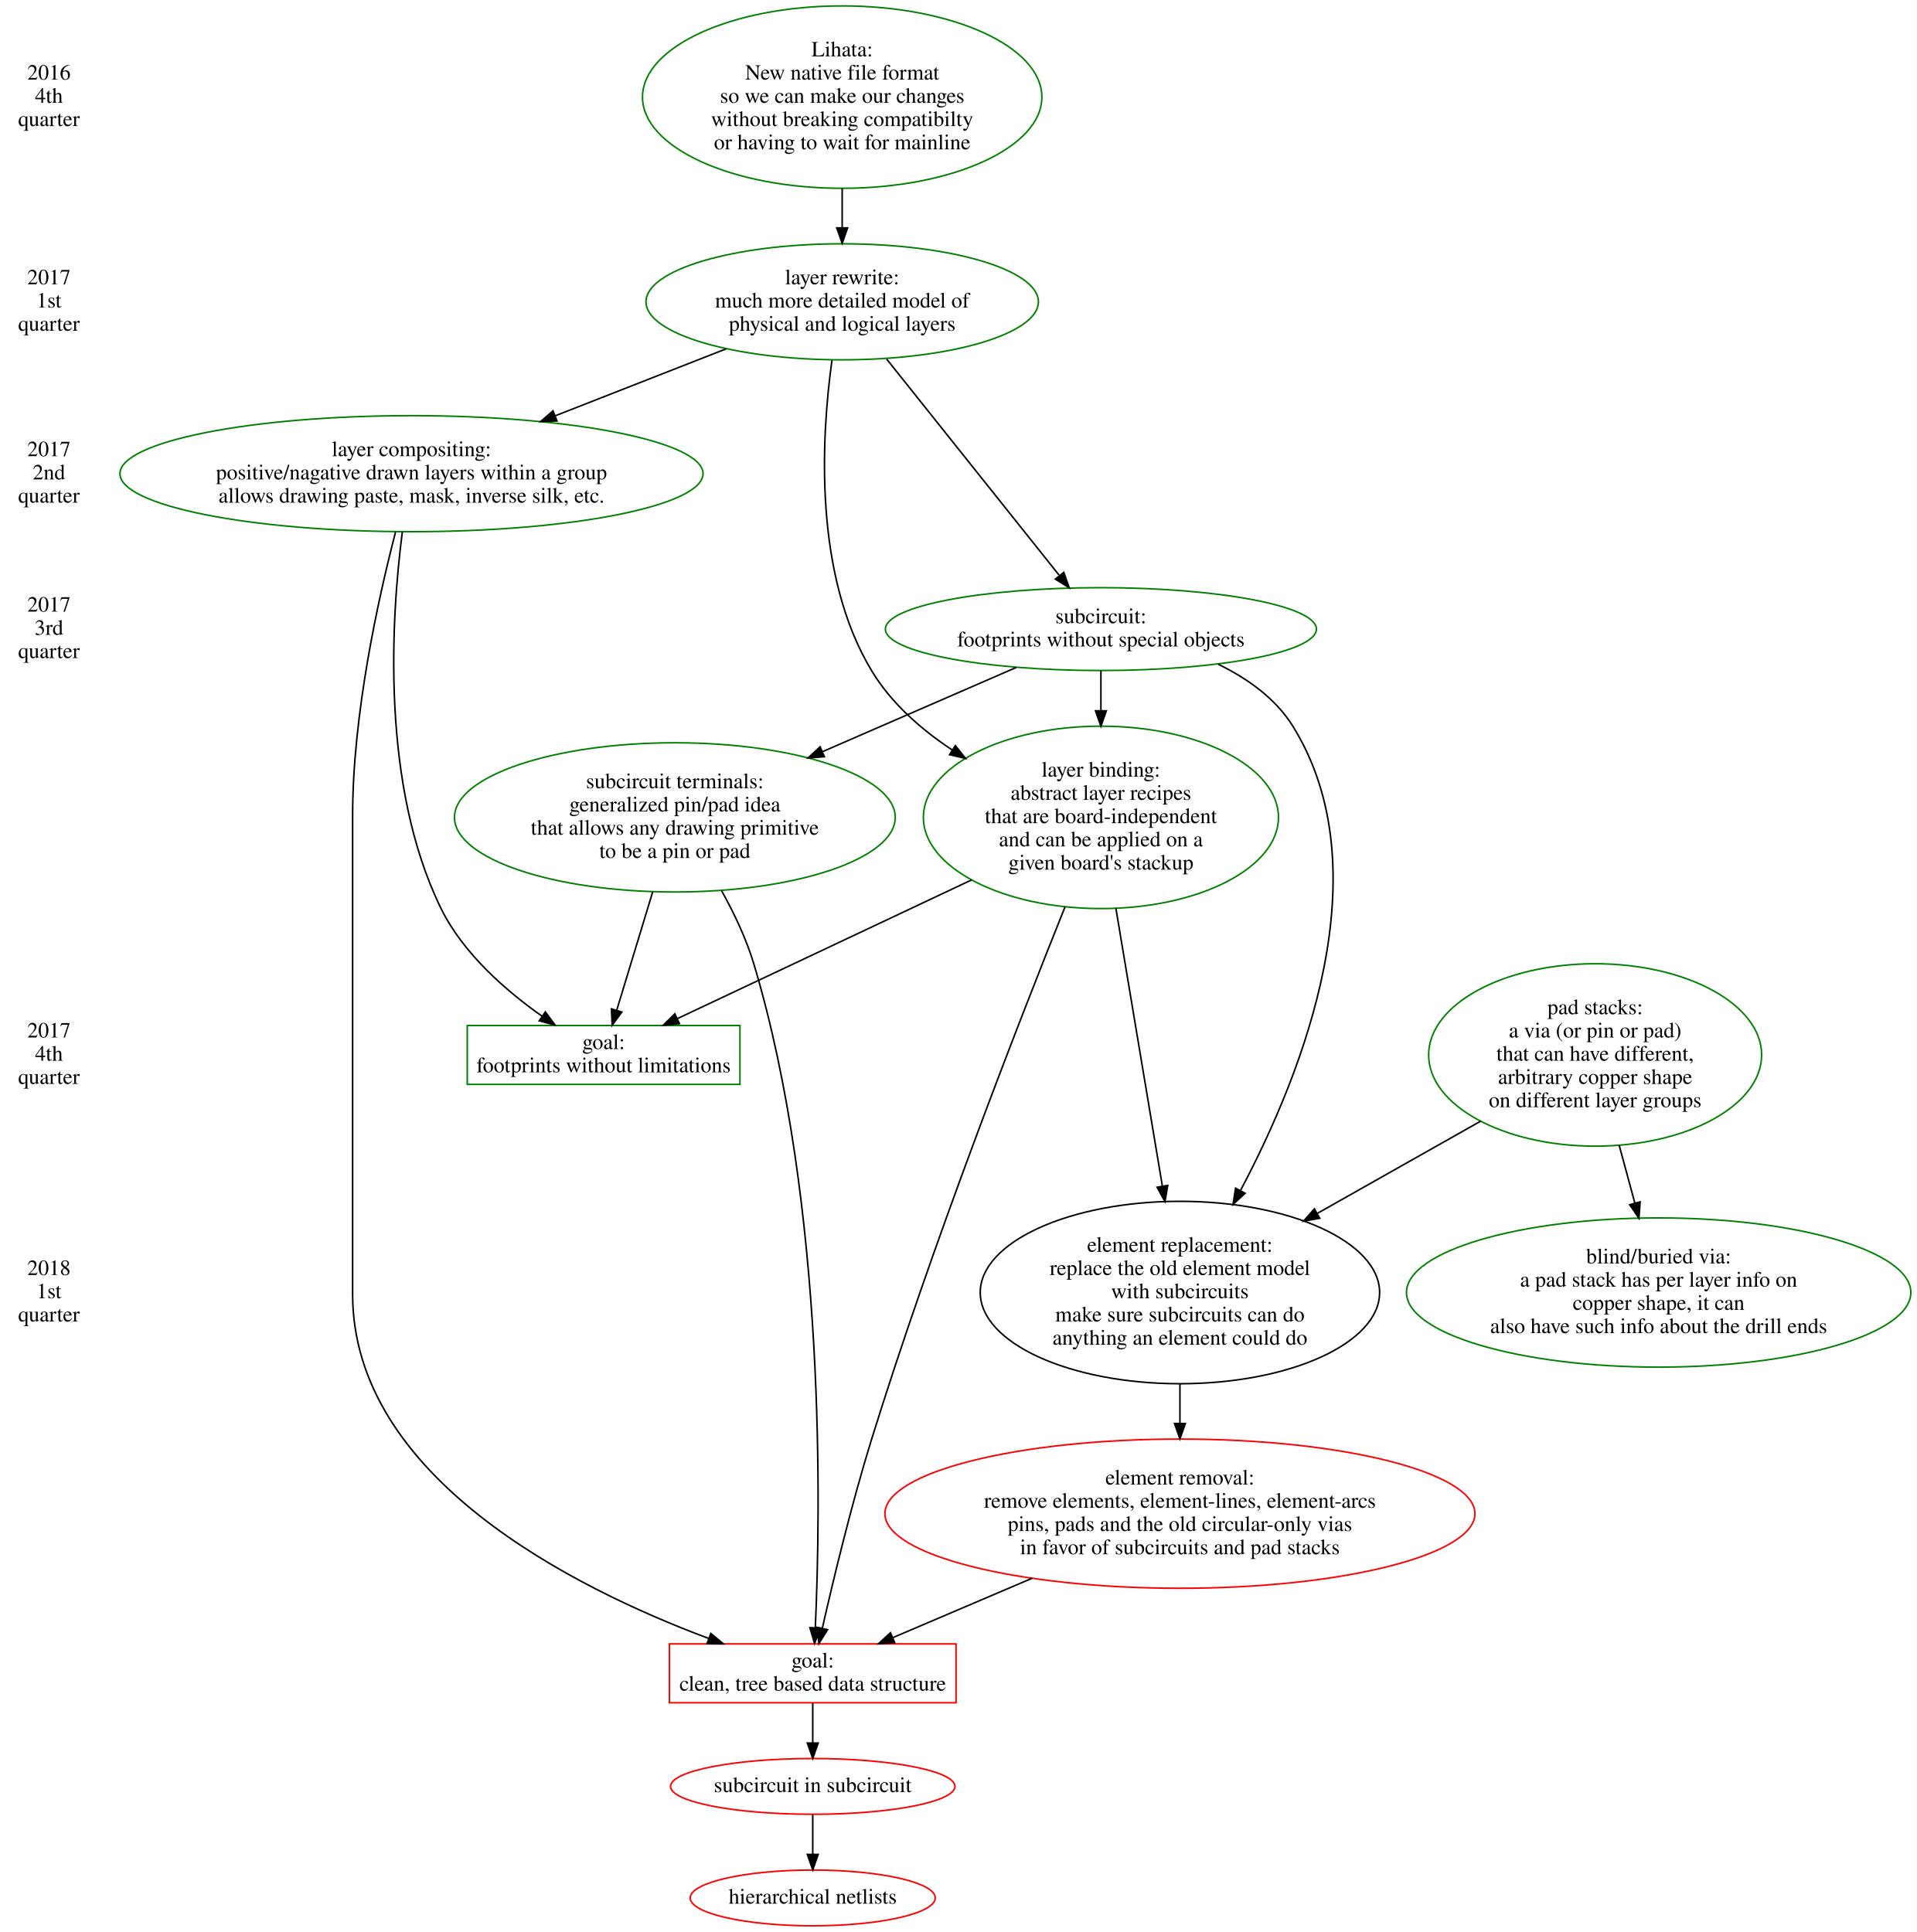
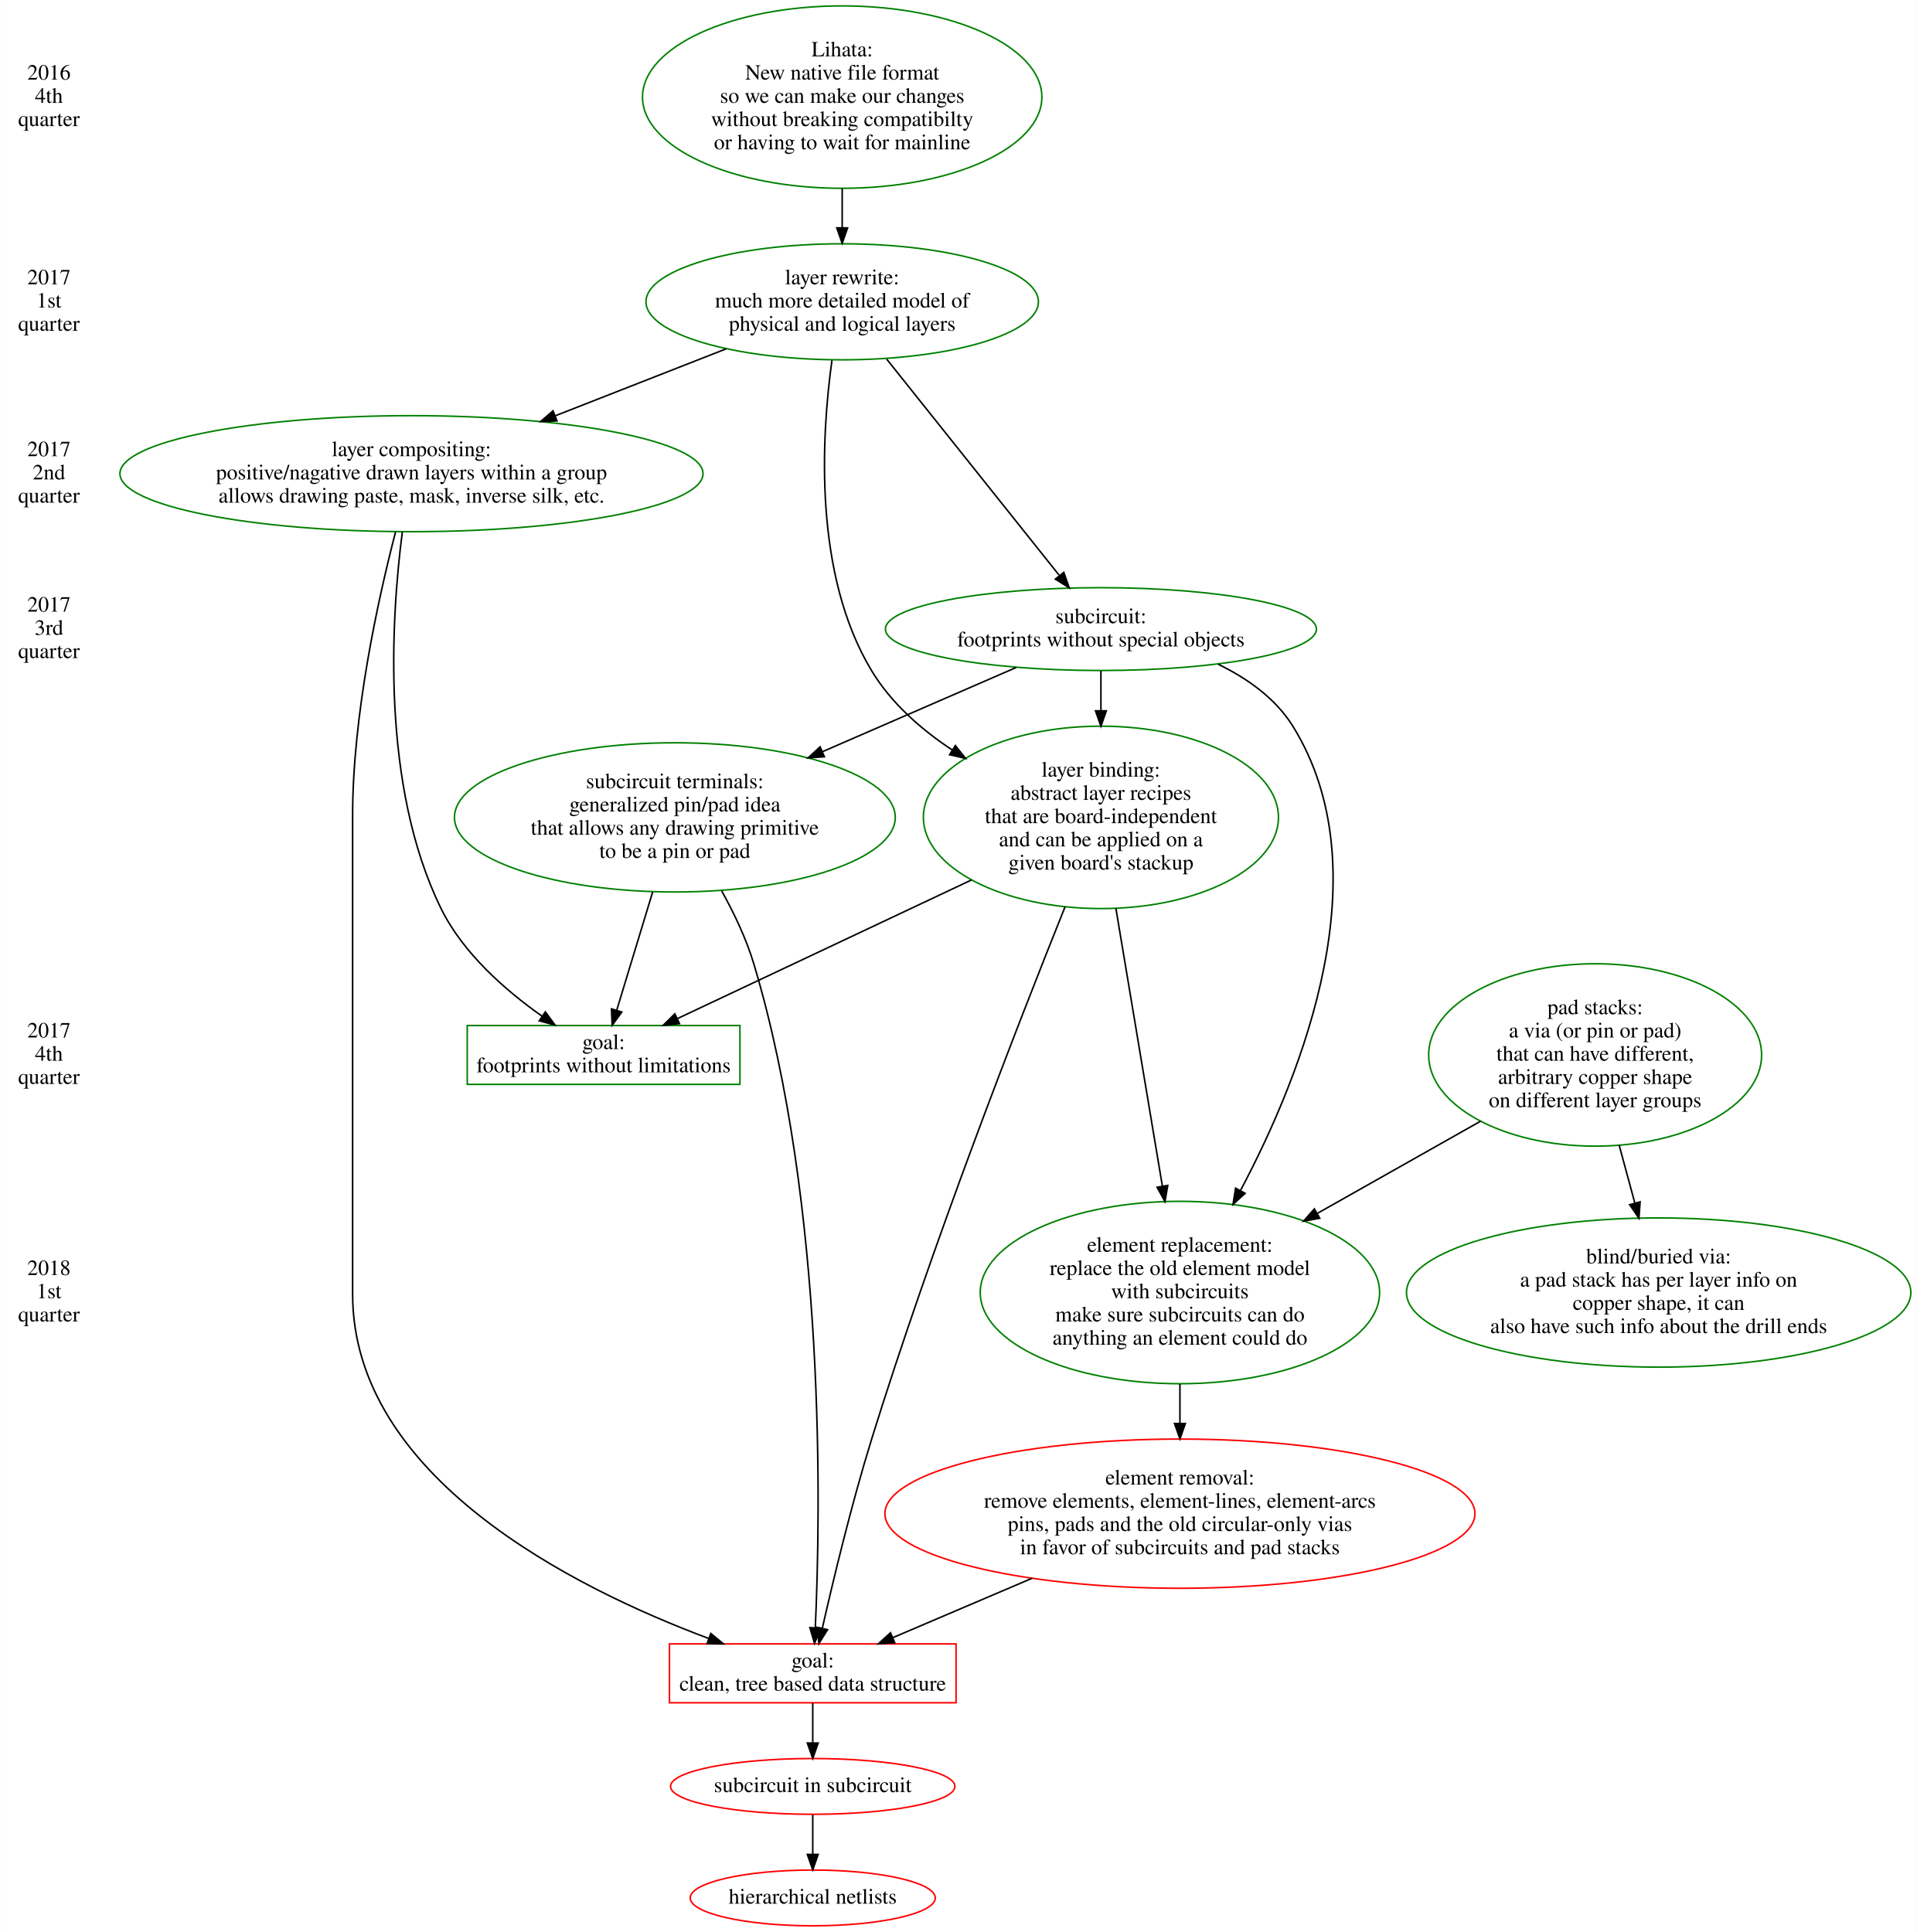
<svg xmlns="http://www.w3.org/2000/svg" width="1237pt" height="1247pt" viewBox="0.00 0.00 1237.13 1247.33">
  <g id="graph0" class="graph" transform="scale(1 1) rotate(0) translate(4 1243.33)">
    <polygon fill="white" stroke="none" points="-4,4 -4,-1243.33 1233.13,-1243.33 1233.13,4 -4,4" />
    <g id="node1" class="node">
      <text text-anchor="middle" x="27.5" y="-1191.94" font-family="Times,serif" font-size="14.00">2016</text>
      <text text-anchor="middle" x="27.5" y="-1176.94" font-family="Times,serif" font-size="14.00">4th</text>
      <text text-anchor="middle" x="27.5" y="-1161.94" font-family="Times,serif" font-size="14.00">quarter</text>
    </g>
    <g id="node2" class="node">
      <text text-anchor="middle" x="27.5" y="-1059.78" font-family="Times,serif" font-size="14.00">2017</text>
      <text text-anchor="middle" x="27.5" y="-1044.78" font-family="Times,serif" font-size="14.00">1st</text>
      <text text-anchor="middle" x="27.5" y="-1029.78" font-family="Times,serif" font-size="14.00">quarter</text>
    </g>
    <g id="edge1" class="edge" />
    <g id="node3" class="node">
      <text text-anchor="middle" x="27.5" y="-948.822" font-family="Times,serif" font-size="14.00">2017</text>
      <text text-anchor="middle" x="27.5" y="-933.822" font-family="Times,serif" font-size="14.00">2nd</text>
      <text text-anchor="middle" x="27.5" y="-918.822" font-family="Times,serif" font-size="14.00">quarter</text>
    </g>
    <g id="edge2" class="edge" />
    <g id="node4" class="node">
      <text text-anchor="middle" x="27.5" y="-848.476" font-family="Times,serif" font-size="14.00">2017</text>
      <text text-anchor="middle" x="27.5" y="-833.476" font-family="Times,serif" font-size="14.00">3rd</text>
      <text text-anchor="middle" x="27.5" y="-818.476" font-family="Times,serif" font-size="14.00">quarter</text>
    </g>
    <g id="edge3" class="edge" />
    <g id="node5" class="node" />
    <g id="edge4" class="edge" />
    <g id="node6" class="node">
      <text text-anchor="middle" x="27.5" y="-573.536" font-family="Times,serif" font-size="14.00">2017</text>
      <text text-anchor="middle" x="27.5" y="-558.536" font-family="Times,serif" font-size="14.00">4th</text>
      <text text-anchor="middle" x="27.5" y="-543.536" font-family="Times,serif" font-size="14.00">quarter</text>
    </g>
    <g id="edge5" class="edge" />
    <g id="node7" class="node">
      <text text-anchor="middle" x="27.5" y="-420.156" font-family="Times,serif" font-size="14.00">2018</text>
      <text text-anchor="middle" x="27.5" y="-405.156" font-family="Times,serif" font-size="14.00">1st</text>
      <text text-anchor="middle" x="27.5" y="-390.156" font-family="Times,serif" font-size="14.00">quarter</text>
    </g>
    <g id="edge6" class="edge" />
    <g id="node8" class="node">
      <ellipse fill="none" stroke="green" cx="539.5" cy="-1180.64" rx="128.887" ry="58.88" />
      <text text-anchor="middle" x="539.5" y="-1206.94" font-family="Times,serif" font-size="14.00">Lihata:</text>
      <text text-anchor="middle" x="539.5" y="-1191.94" font-family="Times,serif" font-size="14.00">New native file format</text>
      <text text-anchor="middle" x="539.5" y="-1176.94" font-family="Times,serif" font-size="14.00">so we can make our changes</text>
      <text text-anchor="middle" x="539.5" y="-1161.94" font-family="Times,serif" font-size="14.00">without breaking compatibilty</text>
      <text text-anchor="middle" x="539.5" y="-1146.94" font-family="Times,serif" font-size="14.00">or having to wait for mainline</text>
    </g>
    <g id="node9" class="node">
      <ellipse fill="none" stroke="green" cx="539.5" cy="-1048.48" rx="126.644" ry="37.453" />
      <text text-anchor="middle" x="539.5" y="-1059.78" font-family="Times,serif" font-size="14.00">layer rewrite:</text>
      <text text-anchor="middle" x="539.5" y="-1044.78" font-family="Times,serif" font-size="14.00">much more detailed model of</text>
      <text text-anchor="middle" x="539.5" y="-1029.78" font-family="Times,serif" font-size="14.00">physical and logical layers</text>
    </g>
    <g id="edge7" class="edge">
      <path fill="none" stroke="black" d="M539.5,-1121.79C539.5,-1113.29 539.5,-1104.63 539.5,-1096.39" />
      <polygon fill="black" stroke="black" points="543,-1096.22 539.5,-1086.22 536,-1096.22 543,-1096.22" />
    </g>
    <g id="node10" class="node">
      <ellipse fill="none" stroke="green" cx="706.5" cy="-837.176" rx="139.1" ry="26.741" />
      <text text-anchor="middle" x="706.5" y="-840.976" font-family="Times,serif" font-size="14.00">subcircuit:</text>
      <text text-anchor="middle" x="706.5" y="-825.976" font-family="Times,serif" font-size="14.00">footprints without special objects</text>
    </g>
    <g id="edge8" class="edge">
      <path fill="none" stroke="black" d="M568.208,-1011.5C599.42,-972.378 648.92,-910.341 679.461,-872.064" />
      <polygon fill="black" stroke="black" points="682.548,-873.807 686.049,-863.807 677.076,-869.441 682.548,-873.807" />
    </g>
    <g id="node11" class="node">
      <ellipse fill="none" stroke="green" cx="706.5" cy="-715.616" rx="114.603" ry="58.88" />
      <text text-anchor="middle" x="706.5" y="-741.916" font-family="Times,serif" font-size="14.00">layer binding:</text>
      <text text-anchor="middle" x="706.5" y="-726.916" font-family="Times,serif" font-size="14.00">abstract layer recipes</text>
      <text text-anchor="middle" x="706.5" y="-711.916" font-family="Times,serif" font-size="14.00">that are board-independent</text>
      <text text-anchor="middle" x="706.5" y="-696.916" font-family="Times,serif" font-size="14.00">and can be applied on a</text>
      <text text-anchor="middle" x="706.5" y="-681.916" font-family="Times,serif" font-size="14.00">given board's stackup</text>
    </g>
    <g id="edge9" class="edge">
      <path fill="none" stroke="black" d="M532.898,-1010.7C526.034,-961.304 520.923,-872.542 558.5,-810.306 571.071,-789.484 590.234,-772.528 610.641,-759.055" />
      <polygon fill="black" stroke="black" points="612.553,-761.987 619.134,-753.683 608.811,-756.071 612.553,-761.987" />
    </g>
    <g id="node12" class="node">
      <ellipse fill="none" stroke="green" cx="261.5" cy="-937.522" rx="188.181" ry="37.453" />
      <text text-anchor="middle" x="261.5" y="-948.822" font-family="Times,serif" font-size="14.00">layer compositing:</text>
      <text text-anchor="middle" x="261.5" y="-933.822" font-family="Times,serif" font-size="14.00">positive/nagative drawn layers within a group</text>
      <text text-anchor="middle" x="261.5" y="-918.822" font-family="Times,serif" font-size="14.00">allows drawing paste, mask, inverse silk, etc.</text>
    </g>
    <g id="edge10" class="edge">
      <path fill="none" stroke="black" d="M464.635,-1018.13C430.681,-1004.83 390.188,-988.957 354.322,-974.901" />
      <polygon fill="black" stroke="black" points="355.413,-971.57 344.825,-971.179 352.859,-978.087 355.413,-971.57" />
    </g>
    <g id="edge11" class="edge">
      <path fill="none" stroke="black" d="M706.5,-810.233C706.5,-802.549 706.5,-793.752 706.5,-784.696" />
      <polygon fill="black" stroke="black" points="710,-784.407 706.5,-774.407 703,-784.407 710,-784.407" />
    </g>
    <g id="node13" class="node">
      <ellipse fill="none" stroke="green" cx="431.5" cy="-715.616" rx="142.257" ry="48.167" />
      <text text-anchor="middle" x="431.5" y="-734.416" font-family="Times,serif" font-size="14.00">subcircuit terminals:</text>
      <text text-anchor="middle" x="431.5" y="-719.416" font-family="Times,serif" font-size="14.00">generalized pin/pad idea</text>
      <text text-anchor="middle" x="431.5" y="-704.416" font-family="Times,serif" font-size="14.00">that allows any drawing primitive</text>
      <text text-anchor="middle" x="431.5" y="-689.416" font-family="Times,serif" font-size="14.00">to be a pin or pad</text>
    </g>
    <g id="edge12" class="edge">
      <path fill="none" stroke="black" d="M651.84,-812.412C616.162,-796.9 568.621,-776.231 526.833,-758.063" />
      <polygon fill="black" stroke="black" points="528.024,-754.765 517.458,-753.987 525.233,-761.184 528.024,-754.765" />
    </g>
    <g id="node14" class="node">
-       <ellipse fill="none" stroke="#000000" cx="757.5" cy="-408.856" rx="128.887" ry="58.88" />
+       <ellipse fill="none" stroke="green" cx="757.5" cy="-408.856" rx="128.887" ry="58.88" />
      <text text-anchor="middle" x="757.5" y="-435.156" font-family="Times,serif" font-size="14.00">element replacement:</text>
      <text text-anchor="middle" x="757.5" y="-420.156" font-family="Times,serif" font-size="14.00">replace the old element model</text>
      <text text-anchor="middle" x="757.5" y="-405.156" font-family="Times,serif" font-size="14.00">with subcircuits</text>
      <text text-anchor="middle" x="757.5" y="-390.156" font-family="Times,serif" font-size="14.00">make sure subcircuits can do</text>
      <text text-anchor="middle" x="757.5" y="-375.156" font-family="Times,serif" font-size="14.00">anything an element could do</text>
    </g>
    <g id="edge13" class="edge">
      <path fill="none" stroke="black" d="M782.226,-814.474C801.229,-805.248 819.362,-792.311 830.5,-774.306 887.996,-681.362 837.464,-551.882 796.677,-474.89" />
      <polygon fill="black" stroke="black" points="799.585,-472.908 791.759,-465.766 793.423,-476.23 799.585,-472.908" />
    </g>
    <g id="edge16" class="edge">
      <path fill="none" stroke="black" d="M716.153,-656.935C724.685,-605.949 737.139,-531.529 746.147,-477.7" />
      <polygon fill="black" stroke="black" points="749.645,-478.001 747.844,-467.56 742.741,-476.846 749.645,-478.001" />
    </g>
    <g id="node18" class="node">
      <polygon fill="none" stroke="green" points="473.5,-581.236 297.5,-581.236 297.5,-543.236 473.5,-543.236 473.5,-581.236" />
      <text text-anchor="middle" x="385.5" y="-566.036" font-family="Times,serif" font-size="14.00">goal:</text>
      <text text-anchor="middle" x="385.5" y="-551.036" font-family="Times,serif" font-size="14.00">footprints without limitations</text>
    </g>
    <g id="edge20" class="edge">
      <path fill="none" stroke="black" d="M622.999,-675.238C562.616,-646.762 483.179,-609.3 433.218,-585.739" />
      <polygon fill="black" stroke="black" points="434.476,-582.463 423.939,-581.363 431.49,-588.794 434.476,-582.463" />
    </g>
    <g id="node19" class="node">
      <polygon fill="none" stroke="red" points="613,-182 428,-182 428,-144 613,-144 613,-182" />
      <text text-anchor="middle" x="520.5" y="-166.8" font-family="Times,serif" font-size="14.00">goal:</text>
      <text text-anchor="middle" x="520.5" y="-151.8" font-family="Times,serif" font-size="14.00">clean, tree based data structure</text>
    </g>
    <g id="edge23" class="edge">
      <path fill="none" stroke="black" d="M683.37,-657.91C652.462,-580.903 597.111,-438.576 558.5,-314.167 545.451,-272.122 533.552,-222.446 526.669,-192.09" />
      <polygon fill="black" stroke="black" points="530.054,-191.193 524.449,-182.202 523.224,-192.726 530.054,-191.193" />
    </g>
    <g id="edge19" class="edge">
      <path fill="none" stroke="black" d="M255.589,-899.88C248.397,-844.226 241.582,-736.463 280.5,-656.926 294.749,-627.805 322.44,-603.699 345.808,-587.235" />
      <polygon fill="black" stroke="black" points="347.899,-590.045 354.189,-581.52 343.955,-584.262 347.899,-590.045" />
    </g>
    <g id="edge22" class="edge">
      <path fill="none" stroke="black" d="M251.217,-899.893C239.963,-856.514 223.5,-781.9 223.5,-716.616 223.5,-716.616 223.5,-716.616 223.5,-407.856 223.5,-289.695 365.656,-218.311 453.27,-185.537" />
      <polygon fill="black" stroke="black" points="454.699,-188.741 462.883,-182.013 452.29,-182.169 454.699,-188.741" />
    </g>
    <g id="edge21" class="edge">
      <path fill="none" stroke="black" d="M417.197,-667.548C409.582,-642.487 400.475,-612.516 393.98,-591.144" />
      <polygon fill="black" stroke="black" points="397.276,-589.952 391.02,-581.402 390.579,-591.988 397.276,-589.952" />
    </g>
    <g id="edge24" class="edge">
      <path fill="none" stroke="black" d="M461.728,-668.146C469.828,-653.577 477.669,-637.071 482.5,-620.926 529.272,-464.609 525.506,-265.676 522.147,-192.588" />
      <polygon fill="black" stroke="black" points="525.63,-192.165 521.64,-182.35 518.639,-192.511 525.63,-192.165" />
    </g>
    <g id="node15" class="node">
      <ellipse fill="none" stroke="red" cx="757.5" cy="-266.083" rx="190.424" ry="48.167" />
      <text text-anchor="middle" x="757.5" y="-284.883" font-family="Times,serif" font-size="14.00">element removal:</text>
      <text text-anchor="middle" x="757.5" y="-269.883" font-family="Times,serif" font-size="14.00">remove elements, element-lines, element-arcs</text>
      <text text-anchor="middle" x="757.5" y="-254.883" font-family="Times,serif" font-size="14.00">pins, pads and the old circular-only vias</text>
      <text text-anchor="middle" x="757.5" y="-239.883" font-family="Times,serif" font-size="14.00">in favor of subcircuits and pad stacks</text>
    </g>
    <g id="edge17" class="edge">
      <path fill="none" stroke="black" d="M757.5,-349.786C757.5,-341.386 757.5,-332.745 757.5,-324.361" />
      <polygon fill="black" stroke="black" points="761,-324.295 757.5,-314.295 754,-324.295 761,-324.295" />
    </g>
    <g id="edge18" class="edge">
      <path fill="none" stroke="black" d="M662.127,-224.406C631.426,-211.311 598.57,-197.298 572.241,-186.068" />
      <polygon fill="black" stroke="black" points="573.423,-182.767 562.852,-182.063 570.677,-189.206 573.423,-182.767" />
    </g>
    <g id="node16" class="node">
      <ellipse fill="none" stroke="green" cx="1025.5" cy="-562.236" rx="107.46" ry="58.88" />
      <text text-anchor="middle" x="1025.5" y="-588.536" font-family="Times,serif" font-size="14.00">pad stacks:</text>
      <text text-anchor="middle" x="1025.5" y="-573.536" font-family="Times,serif" font-size="14.00">a via (or pin or pad)</text>
      <text text-anchor="middle" x="1025.5" y="-558.536" font-family="Times,serif" font-size="14.00">that can have different,</text>
      <text text-anchor="middle" x="1025.5" y="-543.536" font-family="Times,serif" font-size="14.00">arbitrary copper shape</text>
      <text text-anchor="middle" x="1025.5" y="-528.536" font-family="Times,serif" font-size="14.00">on different layer groups</text>
    </g>
    <g id="edge14" class="edge">
      <path fill="none" stroke="black" d="M951.558,-519.47C918.989,-501.073 880.451,-479.305 846.336,-460.035" />
      <polygon fill="black" stroke="black" points="847.732,-456.804 837.304,-454.933 844.289,-462.899 847.732,-456.804" />
    </g>
    <g id="node17" class="node">
      <ellipse fill="none" stroke="green" cx="1066.5" cy="-408.856" rx="162.769" ry="48.167" />
      <text text-anchor="middle" x="1066.5" y="-427.656" font-family="Times,serif" font-size="14.00">blind/buried via:</text>
      <text text-anchor="middle" x="1066.5" y="-412.656" font-family="Times,serif" font-size="14.00">a pad stack has per layer info on</text>
      <text text-anchor="middle" x="1066.5" y="-397.656" font-family="Times,serif" font-size="14.00">copper shape, it can</text>
      <text text-anchor="middle" x="1066.5" y="-382.656" font-family="Times,serif" font-size="14.00">also have such info about the drill ends</text>
    </g>
    <g id="edge15" class="edge">
      <path fill="none" stroke="black" d="M1041,-504.006C1044.33,-491.718 1047.84,-478.738 1051.17,-466.473" />
      <polygon fill="black" stroke="black" points="1054.54,-467.385 1053.78,-456.817 1047.79,-465.555 1054.54,-467.385" />
    </g>
    <g id="node20" class="node">
      <ellipse fill="none" stroke="red" cx="520.5" cy="-90" rx="91.784" ry="18" />
      <text text-anchor="middle" x="520.5" y="-86.3" font-family="Times,serif" font-size="14.00">subcircuit in subcircuit</text>
    </g>
    <g id="edge25" class="edge">
      <path fill="none" stroke="black" d="M520.5,-143.716C520.5,-135.973 520.5,-126.789 520.5,-118.274" />
      <polygon fill="black" stroke="black" points="524,-118.003 520.5,-108.003 517,-118.003 524,-118.003" />
    </g>
    <g id="node21" class="node">
      <ellipse fill="none" stroke="red" cx="520.5" cy="-18" rx="79.087" ry="18" />
      <text text-anchor="middle" x="520.5" y="-14.3" font-family="Times,serif" font-size="14.00">hierarchical netlists</text>
    </g>
    <g id="edge26" class="edge">
      <path fill="none" stroke="black" d="M520.5,-71.697C520.5,-63.983 520.5,-54.712 520.5,-46.112" />
      <polygon fill="black" stroke="black" points="524,-46.104 520.5,-36.104 517,-46.104 524,-46.104" />
    </g>
  </g>
</svg>
